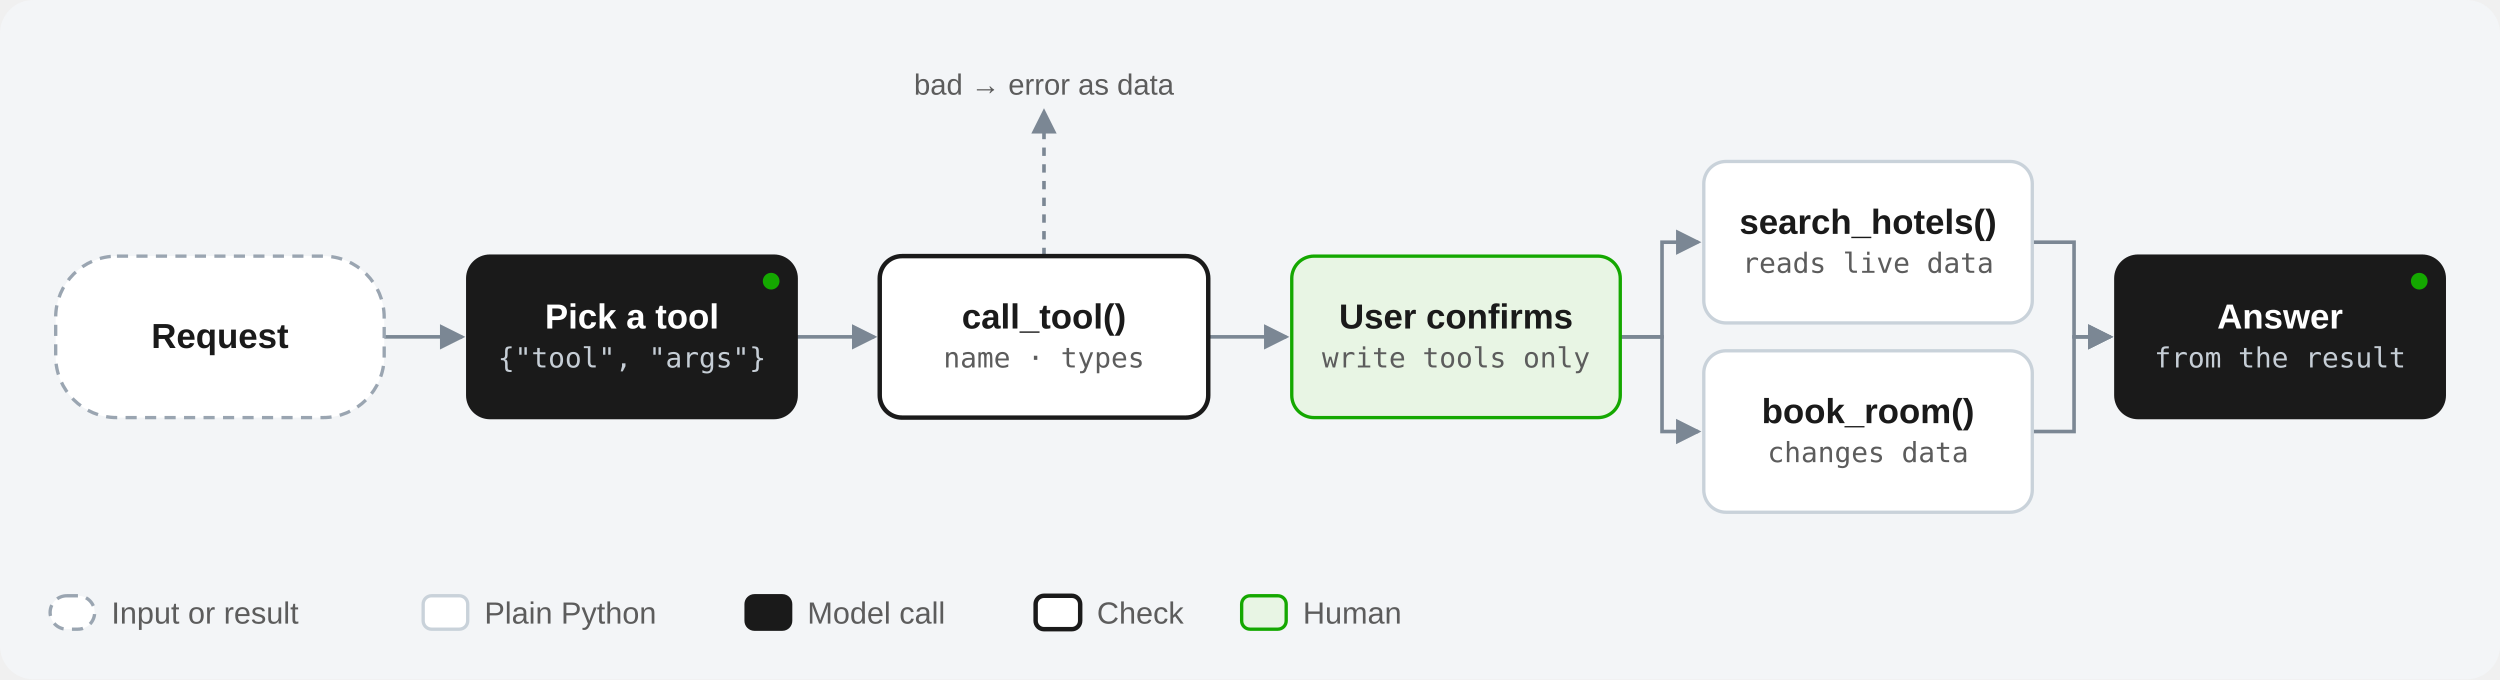
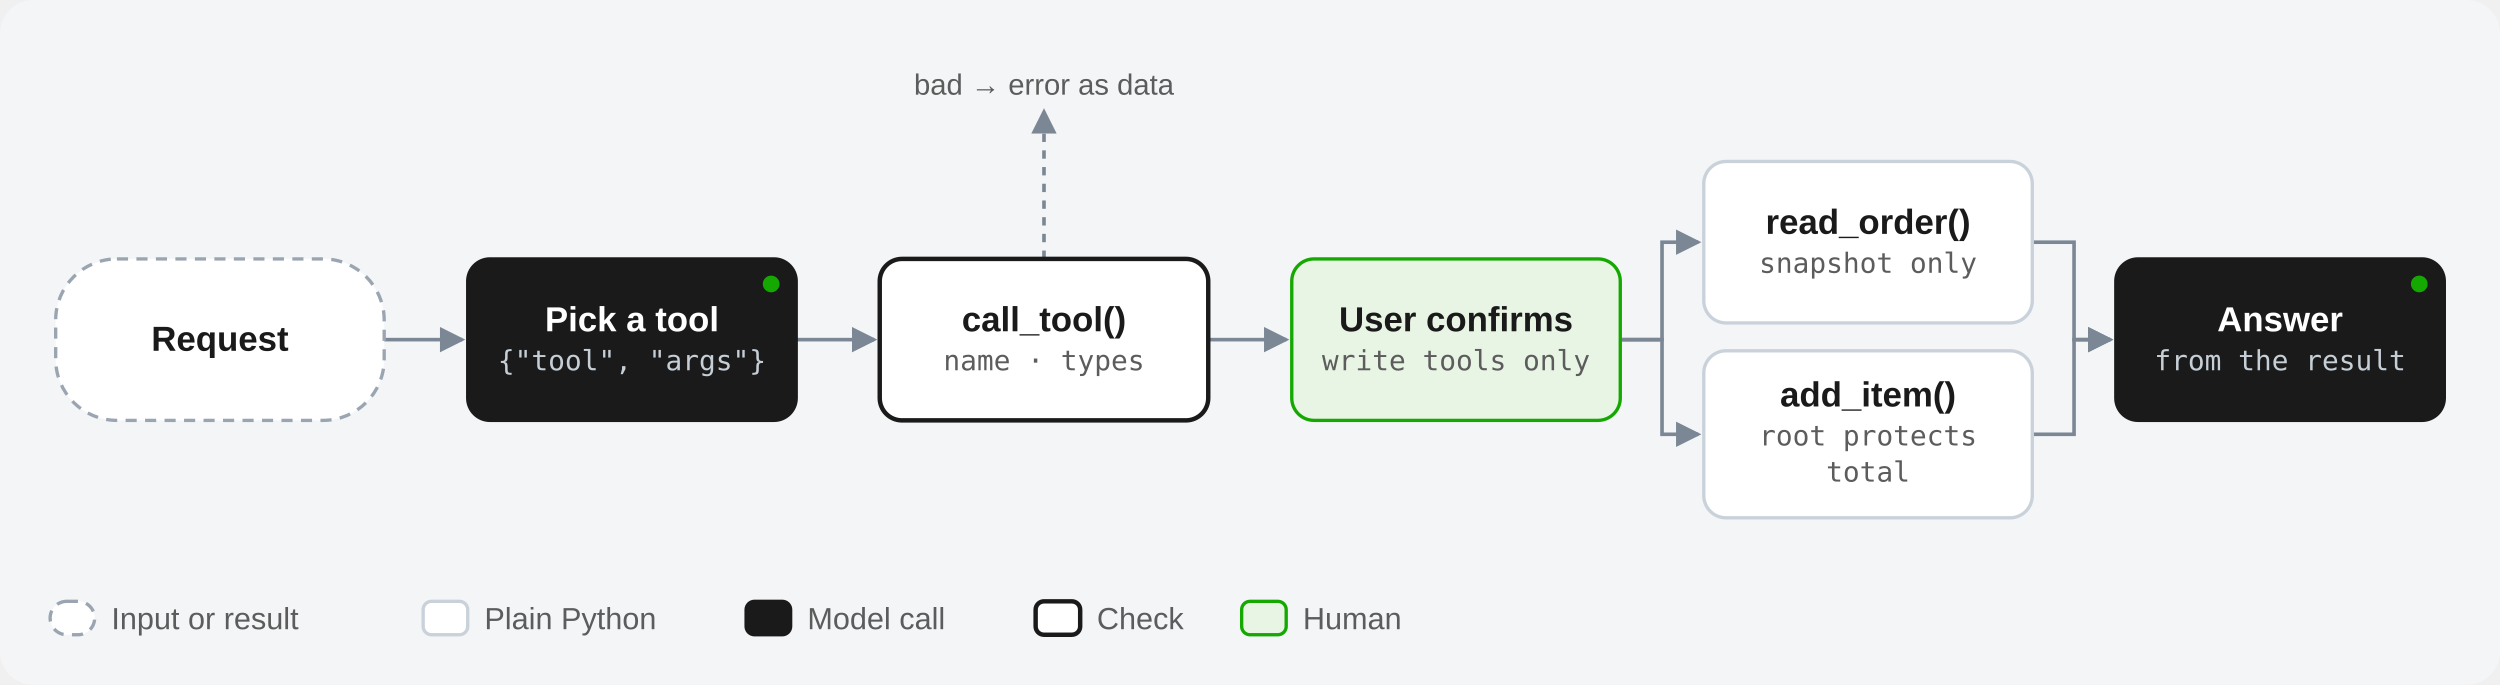
- <svg xmlns="http://www.w3.org/2000/svg" class="dg" role="img" viewBox="0 0 898 244" width="898" height="244">
+ <svg xmlns="http://www.w3.org/2000/svg" class="dg" role="img" viewBox="0 0 898 246" width="898" height="246">
  <style>text{font-family:"Helvetica Neue",Arial,sans-serif}.dg{display:block;max-width:100%;height:auto;margin:0 auto;overflow:visible;font-family:inherit}.dg rect{stroke-width:1.2}.dg-title{font-size:12.5px;font-weight:600;text-anchor:middle;fill:#1a1a1a}.dg-sub{font-family:"SF Mono",Consolas,monospace;font-size:10px;text-anchor:middle;fill:#5c5c5c}.dg-data rect{fill:#fff;stroke:#9aa5b1;stroke-dasharray:4 3}.dg-code rect{fill:#fff;stroke:#c9d2da}.dg-model rect{fill:#1a1a1a;stroke:#1a1a1a}.dg-model .dg-title{fill:#fff}.dg-model .dg-sub{fill:#c6ced6}.dg-dot{fill:#14a800}.dg-check rect{fill:#fff;stroke:#1a1a1a;stroke-width:1.6}.dg-human rect{fill:#e8f5e4;stroke:#14a800}.dg-gate path{fill:#fff;stroke:#1a1a1a;stroke-width:1.6}.dg-gate-label{font-size:10.5px;font-weight:600;text-anchor:middle;fill:#1a1a1a}.dg-edge{fill:none;stroke:#7b8794;stroke-width:1.3}.dg marker path{fill:#7b8794}.dg-exit{stroke-dasharray:3 3}.dg-loop{stroke:#108a00;stroke-dasharray:5 3}.dg-edge-label,.dg-exit-label,.dg-loop-label{font-size:10.5px;fill:#5c5c5c;text-anchor:middle}.dg-loop-label{fill:#108a00;font-weight:600}.dg-start{text-anchor:start}.dg-end{text-anchor:end}.dg-legend-text{font-size:11px;fill:#5c5c5c}</style>
-   <rect width="898" height="244" rx="12" fill="#f3f5f7" />
+   <rect width="898" height="246" rx="12" fill="#f3f5f7" />
  <defs>
    <marker id="arrow" viewBox="0 0 8 8" refX="7" refY="4" markerWidth="7" markerHeight="7" orient="auto-start-reverse">
      <path d="M0 0L8 4L0 8Z" />
    </marker>
  </defs>
  <g transform="translate(18 18)">
-     <path class="dg-edge" d="M120 103H148" marker-end="url(#arrow)" />
-     <path class="dg-edge" d="M268 103H296" marker-end="url(#arrow)" />
-     <path class="dg-edge" d="M416 103H444" marker-end="url(#arrow)" />
-     <path class="dg-edge" d="M564 103H579V69H592" marker-end="url(#arrow)" />
-     <path class="dg-edge" d="M564 103H579V137H592" marker-end="url(#arrow)" />
-     <path class="dg-edge" d="M712 69H727V103H740" marker-end="url(#arrow)" />
-     <path class="dg-edge" d="M712 137H727V103H740" marker-end="url(#arrow)" />
-     <path class="dg-edge dg-exit" d="M357 74V22" marker-end="url(#arrow)" />
+     <path class="dg-edge" d="M120 104H148" marker-end="url(#arrow)" />
+     <path class="dg-edge" d="M268 104H296" marker-end="url(#arrow)" />
+     <path class="dg-edge" d="M416 104H444" marker-end="url(#arrow)" />
+     <path class="dg-edge" d="M564 104H579V69H592" marker-end="url(#arrow)" />
+     <path class="dg-edge" d="M564 104H579V138H592" marker-end="url(#arrow)" />
+     <path class="dg-edge" d="M712 69H727V104H740" marker-end="url(#arrow)" />
+     <path class="dg-edge" d="M712 138H727V104H740" marker-end="url(#arrow)" />
+     <path class="dg-edge dg-exit" d="M357 75V22" marker-end="url(#arrow)" />
    <text class="dg-exit-label" x="357" y="16">bad → error as data</text>
    <g class="dg-data">
-       <rect x="2" y="74" width="118" height="58" rx="22" />
-       <text class="dg-title" x="61" y="107">Request</text>
+       <rect x="2" y="75" width="118" height="58" rx="22" />
+       <text class="dg-title" x="61" y="108">Request</text>
    </g>
    <g class="dg-model">
-       <rect x="150" y="74" width="118" height="58" rx="8" />
-       <circle class="dg-dot" cx="259" cy="83" r="3" />
-       <text class="dg-title" x="209" y="100">Pick a tool</text>
-       <text class="dg-sub" x="209" y="114">{"tool", "args"}</text>
+       <rect x="150" y="75" width="118" height="58" rx="8" />
+       <circle class="dg-dot" cx="259" cy="84" r="3" />
+       <text class="dg-title" x="209" y="101">Pick a tool</text>
+       <text class="dg-sub" x="209" y="115">{"tool", "args"}</text>
    </g>
    <g class="dg-check">
-       <rect x="298" y="74" width="118" height="58" rx="8" />
-       <text class="dg-title" x="357" y="100">call_tool()</text>
-       <text class="dg-sub" x="357" y="114">name · types</text>
+       <rect x="298" y="75" width="118" height="58" rx="8" />
+       <text class="dg-title" x="357" y="101">call_tool()</text>
+       <text class="dg-sub" x="357" y="115">name · types</text>
    </g>
    <g class="dg-human">
-       <rect x="446" y="74" width="118" height="58" rx="8" />
-       <text class="dg-title" x="505" y="100">User confirms</text>
-       <text class="dg-sub" x="505" y="114">write tools only</text>
+       <rect x="446" y="75" width="118" height="58" rx="8" />
+       <text class="dg-title" x="505" y="101">User confirms</text>
+       <text class="dg-sub" x="505" y="115">write tools only</text>
    </g>
    <g class="dg-code">
      <rect x="594" y="40" width="118" height="58" rx="8" />
-       <text class="dg-title" x="653" y="66">search_hotels()</text>
-       <text class="dg-sub" x="653" y="80">reads live data</text>
+       <text class="dg-title" x="653" y="66">read_order()</text>
+       <text class="dg-sub" x="653" y="80">snapshot only</text>
    </g>
    <g class="dg-code">
-       <rect x="594" y="108" width="118" height="58" rx="8" />
-       <text class="dg-title" x="653" y="134">book_room()</text>
-       <text class="dg-sub" x="653" y="148">changes data</text>
+       <rect x="594" y="108" width="118" height="60" rx="8" />
+       <text class="dg-title" x="653" y="128">add_item()</text>
+       <text class="dg-sub" x="653" y="142">root protects</text>
+       <text class="dg-sub" x="653" y="155">total</text>
    </g>
    <g class="dg-model">
-       <rect x="742" y="74" width="118" height="58" rx="8" />
-       <circle class="dg-dot" cx="851" cy="83" r="3" />
-       <text class="dg-title" x="801" y="100">Answer</text>
-       <text class="dg-sub" x="801" y="114">from the result</text>
+       <rect x="742" y="75" width="118" height="58" rx="8" />
+       <circle class="dg-dot" cx="851" cy="84" r="3" />
+       <text class="dg-title" x="801" y="101">Answer</text>
+       <text class="dg-sub" x="801" y="115">from the result</text>
    </g>
  </g>
-   <g transform="translate(18 214)">
+   <g transform="translate(18 216)">
    <g class="dg-data">
      <rect x="0" y="0" width="16" height="12" rx="6" />
    </g>
    <text class="dg-legend-text" x="22" y="10">Input or result</text>
    <g class="dg-code">
      <rect x="134" y="0" width="16" height="12" rx="3" />
    </g>
    <text class="dg-legend-text" x="156" y="10">Plain Python</text>
    <g class="dg-model">
      <rect x="250" y="0" width="16" height="12" rx="3" />
    </g>
    <text class="dg-legend-text" x="272" y="10">Model call</text>
    <g class="dg-check">
      <rect x="354" y="0" width="16" height="12" rx="3" />
    </g>
    <text class="dg-legend-text" x="376" y="10">Check</text>
    <g class="dg-human">
      <rect x="428" y="0" width="16" height="12" rx="3" />
    </g>
    <text class="dg-legend-text" x="450" y="10">Human</text>
  </g>
</svg>
